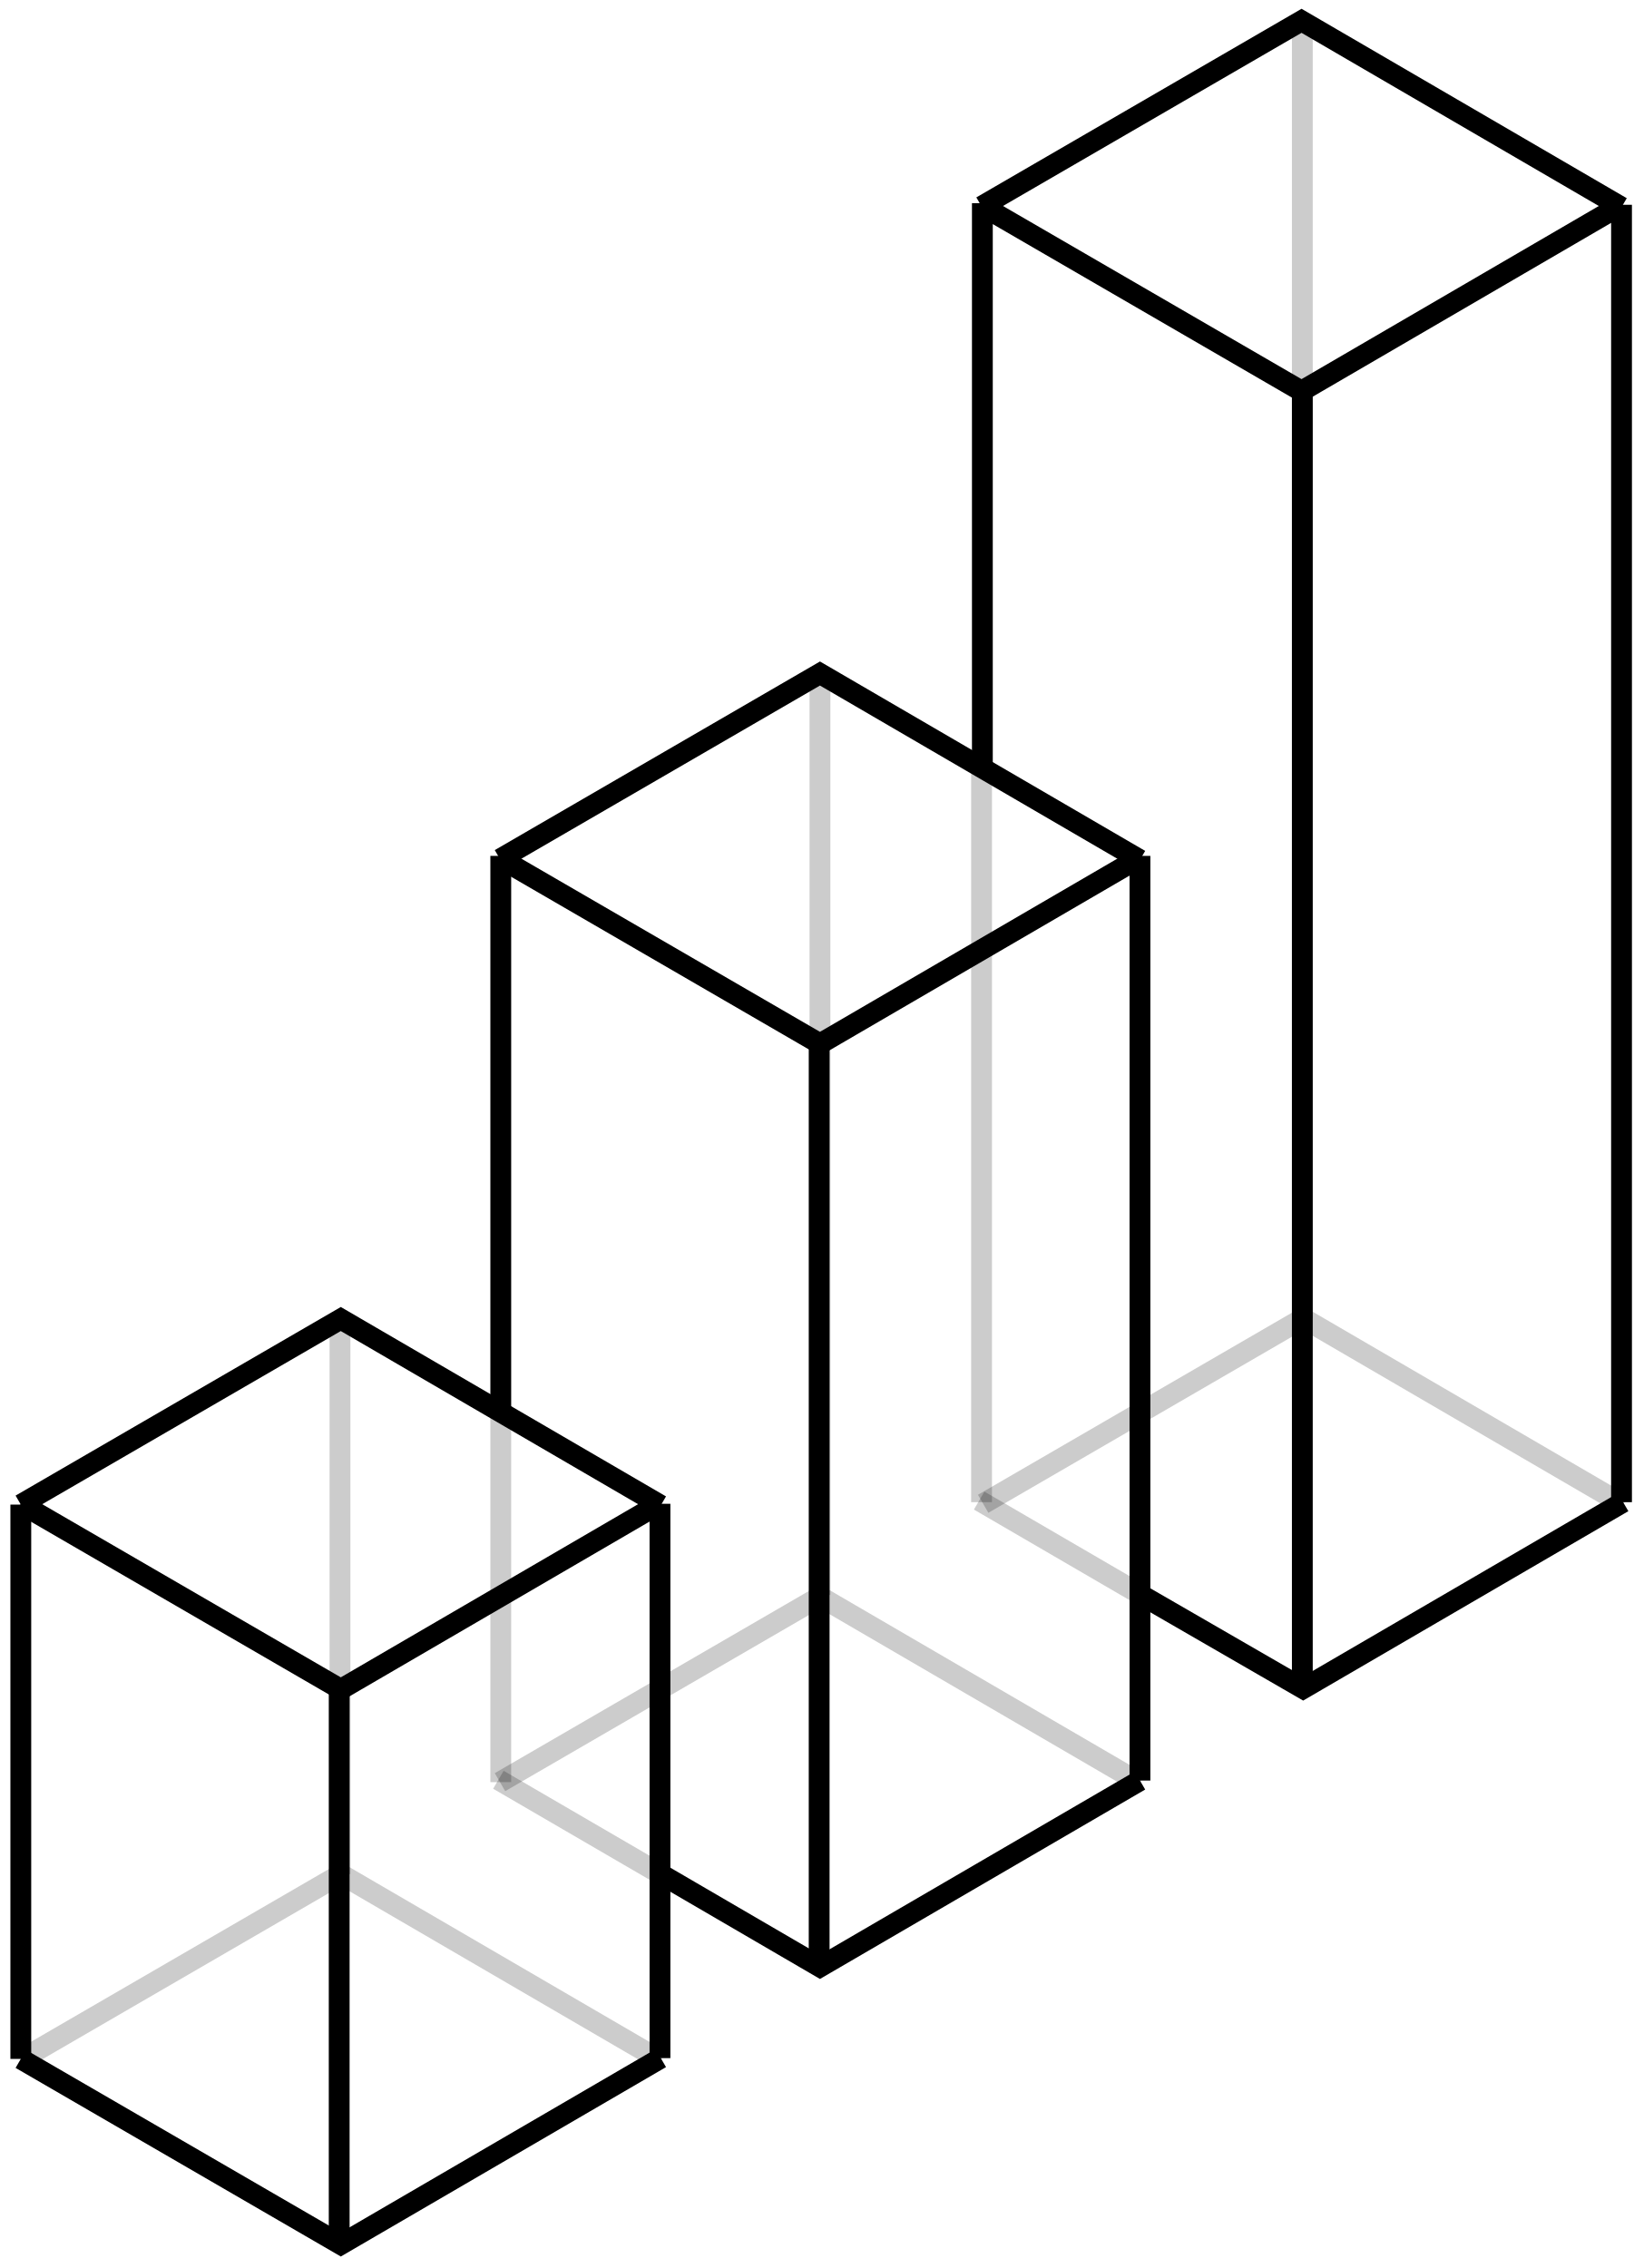
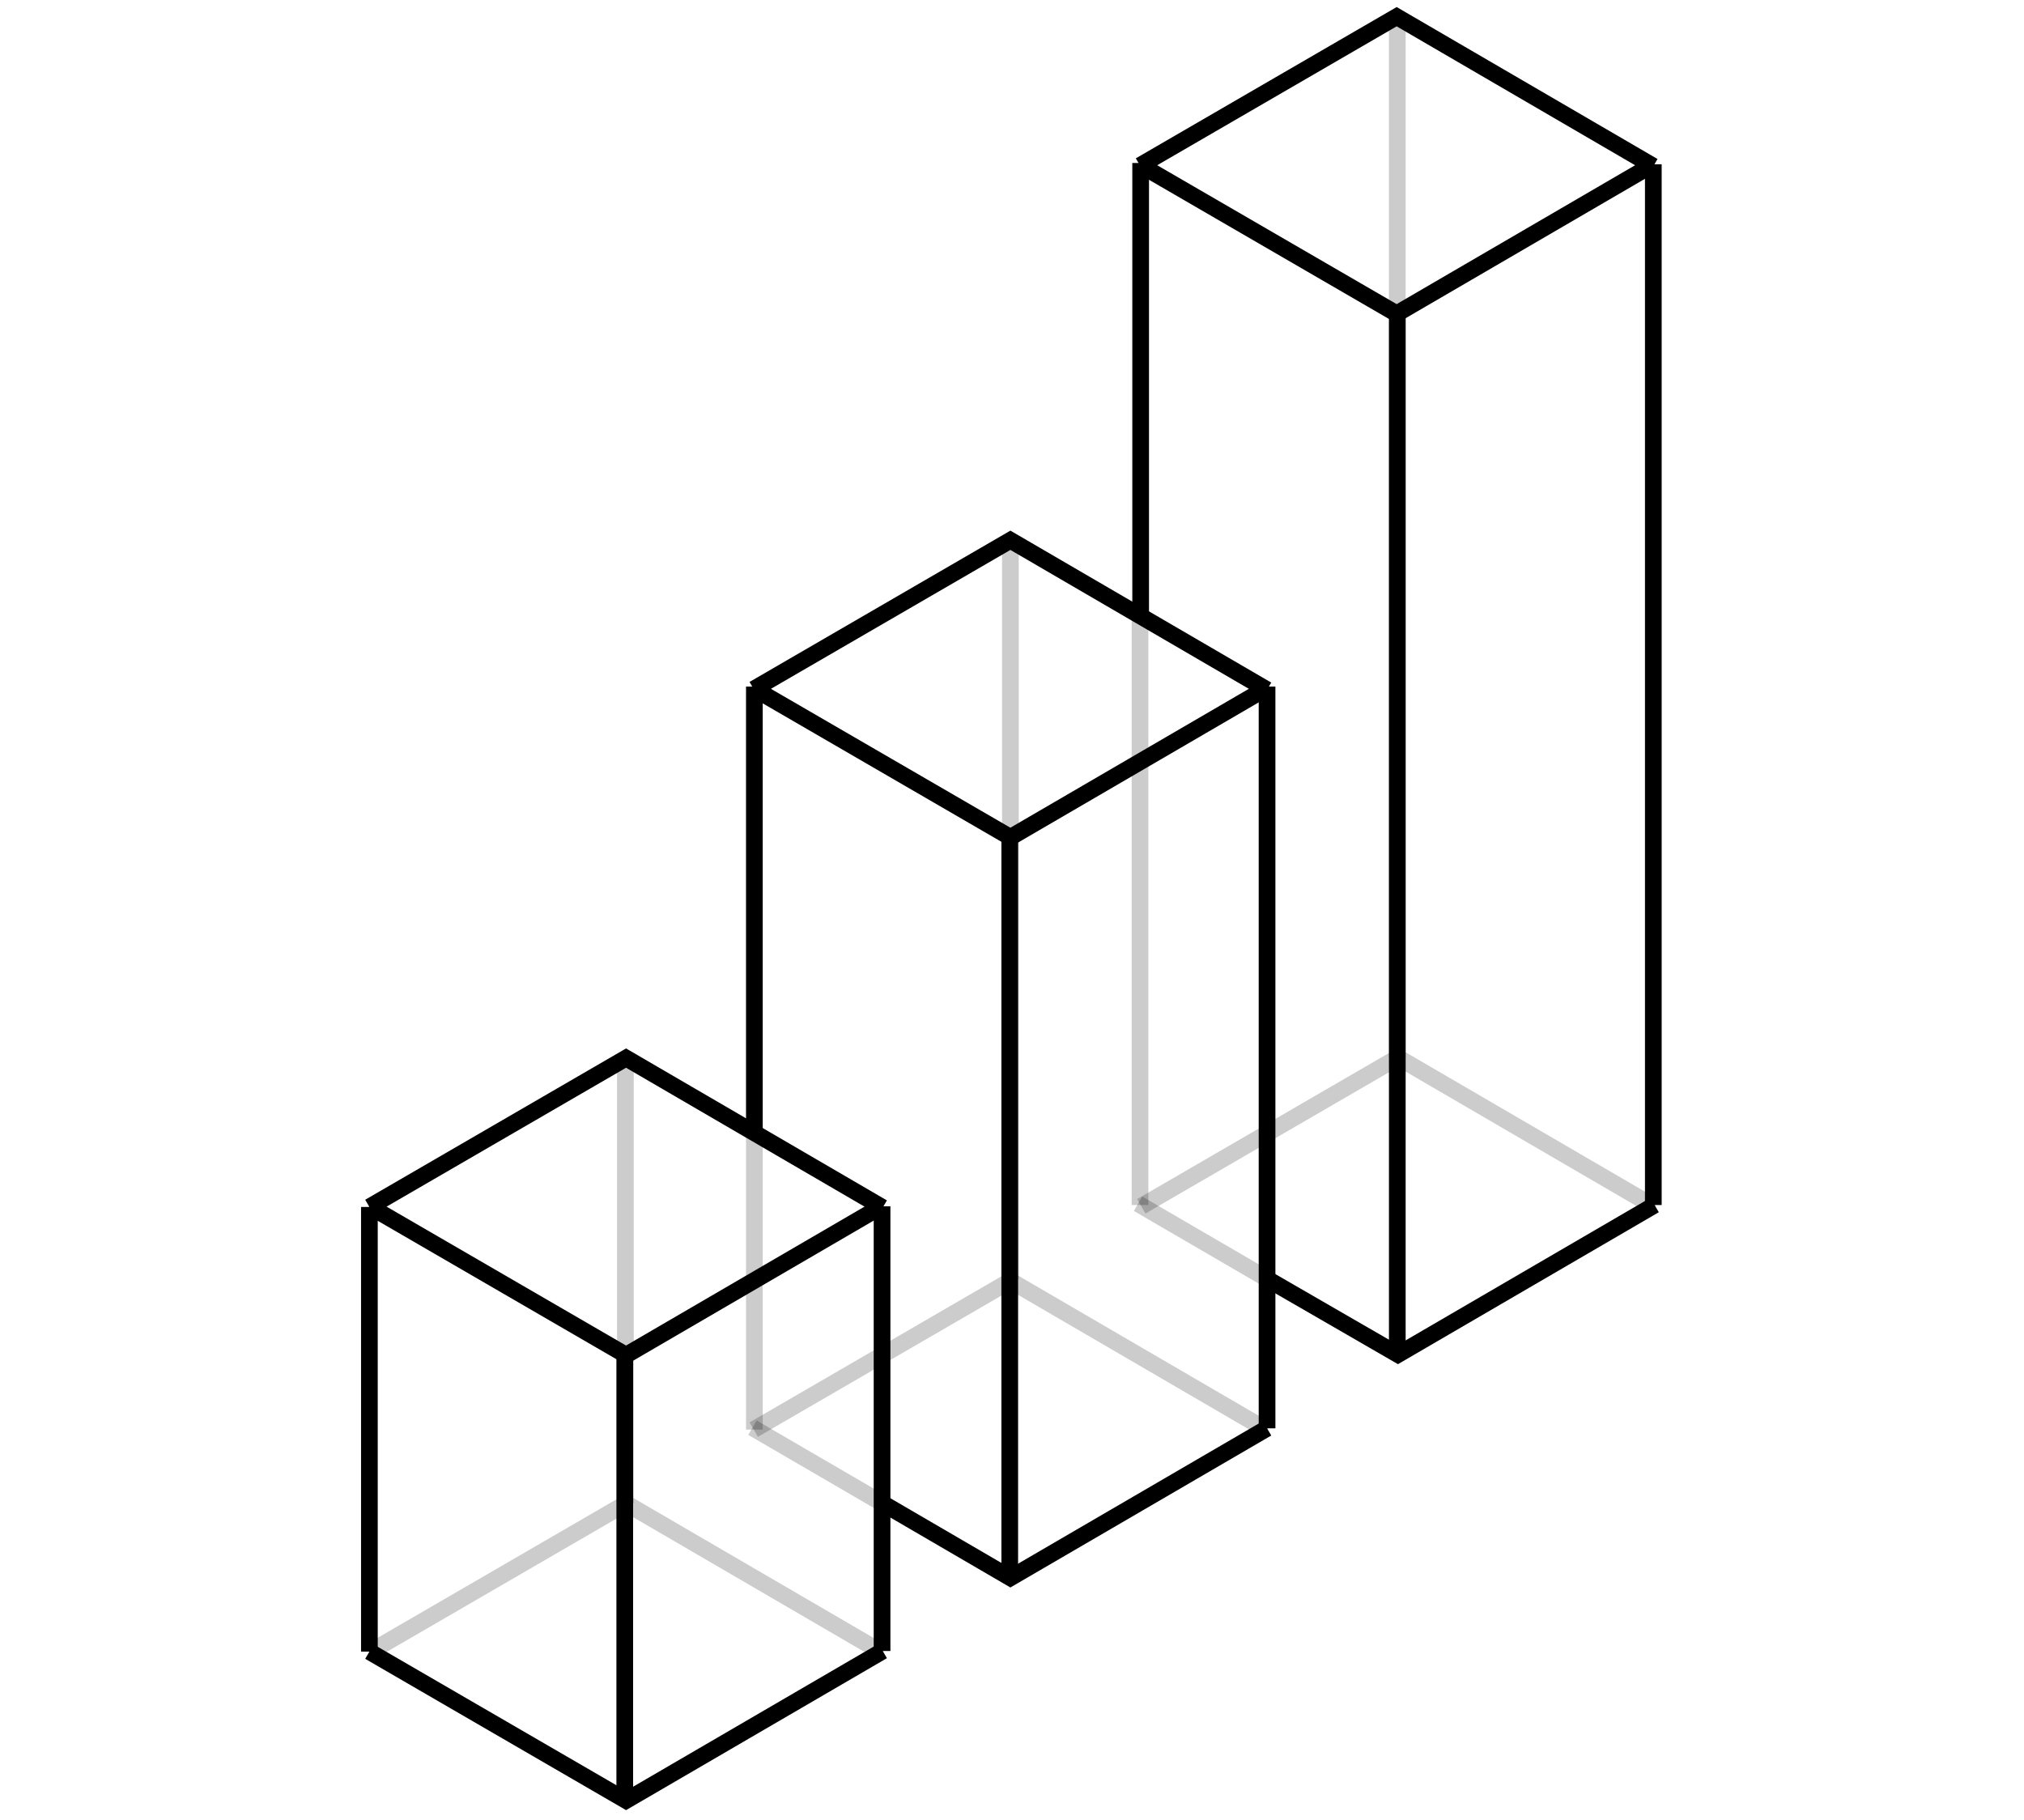
- <svg xmlns="http://www.w3.org/2000/svg" width="79" height="109" viewBox="0 0 79 109" fill="none">
+ <svg xmlns="http://www.w3.org/2000/svg" width="89" height="80" viewBox="0 0 79 109" fill="none">
  <path d="M1 98.951L16.377 107.87L31.754 98.913" stroke="black" />
  <path d="M78 72.195L62.623 81.152L54.704 76.578" stroke="black" />
  <path d="M47.054 72.118L54.781 76.616" stroke="black" stroke-opacity="0.2" />
  <path d="M1 72.272L16.377 81.191L31.754 72.234" stroke="black" />
  <path d="M47.169 9.88L62.546 18.799L77.923 9.842" stroke="black" />
  <path d="M1 98.99L16.377 90.071L31.754 99.028" stroke="black" stroke-opacity="0.2" />
  <path d="M47.246 72.272L62.623 63.353L78 72.311" stroke="black" stroke-opacity="0.2" />
  <path d="M1 72.311L16.377 63.392L31.754 72.349" stroke="black" />
  <path d="M47.169 9.919L62.546 1L77.923 9.957" stroke="black" />
  <path d="M1 72.311V98.951" stroke="black" />
  <path d="M16.338 63.43V90.071" stroke="black" stroke-opacity="0.2" />
  <path d="M16.3 81.191L16.3 107.87" stroke="black" />
  <path d="M62.584 1L62.584 63.353" stroke="black" stroke-opacity="0.2" />
  <path d="M62.584 18.76L62.584 81.114" stroke="black" />
  <path d="M77.923 9.842L77.923 72.195" stroke="black" />
  <path d="M47.169 36.828L47.169 72.195" stroke="black" stroke-opacity="0.2" />
  <path d="M47.208 9.765L47.208 36.905" stroke="black" />
  <path d="M31.715 72.272V98.913" stroke="black" />
  <path d="M54.781 85.573L39.404 94.53L31.753 90.071" stroke="black" />
  <path d="M24.027 41.249L39.404 50.168L54.781 41.211" stroke="black" />
  <path d="M24.027 85.65L39.404 76.731L54.781 85.689" stroke="black" stroke-opacity="0.2" />
  <path d="M24.027 41.288L39.404 32.369L54.781 41.326" stroke="black" />
  <path d="M24.065 41.134L24.065 67.89" stroke="black" />
  <path d="M24.065 67.89L24.065 85.65" stroke="black" stroke-opacity="0.2" />
  <path d="M39.404 32.369V76.654" stroke="black" stroke-opacity="0.2" />
  <path d="M39.365 50.129L39.365 94.492" stroke="black" />
  <path d="M54.781 41.134L54.781 85.573" stroke="black" />
  <path d="M23.95 85.535L31.677 90.032" stroke="black" stroke-opacity="0.2" />
</svg>
